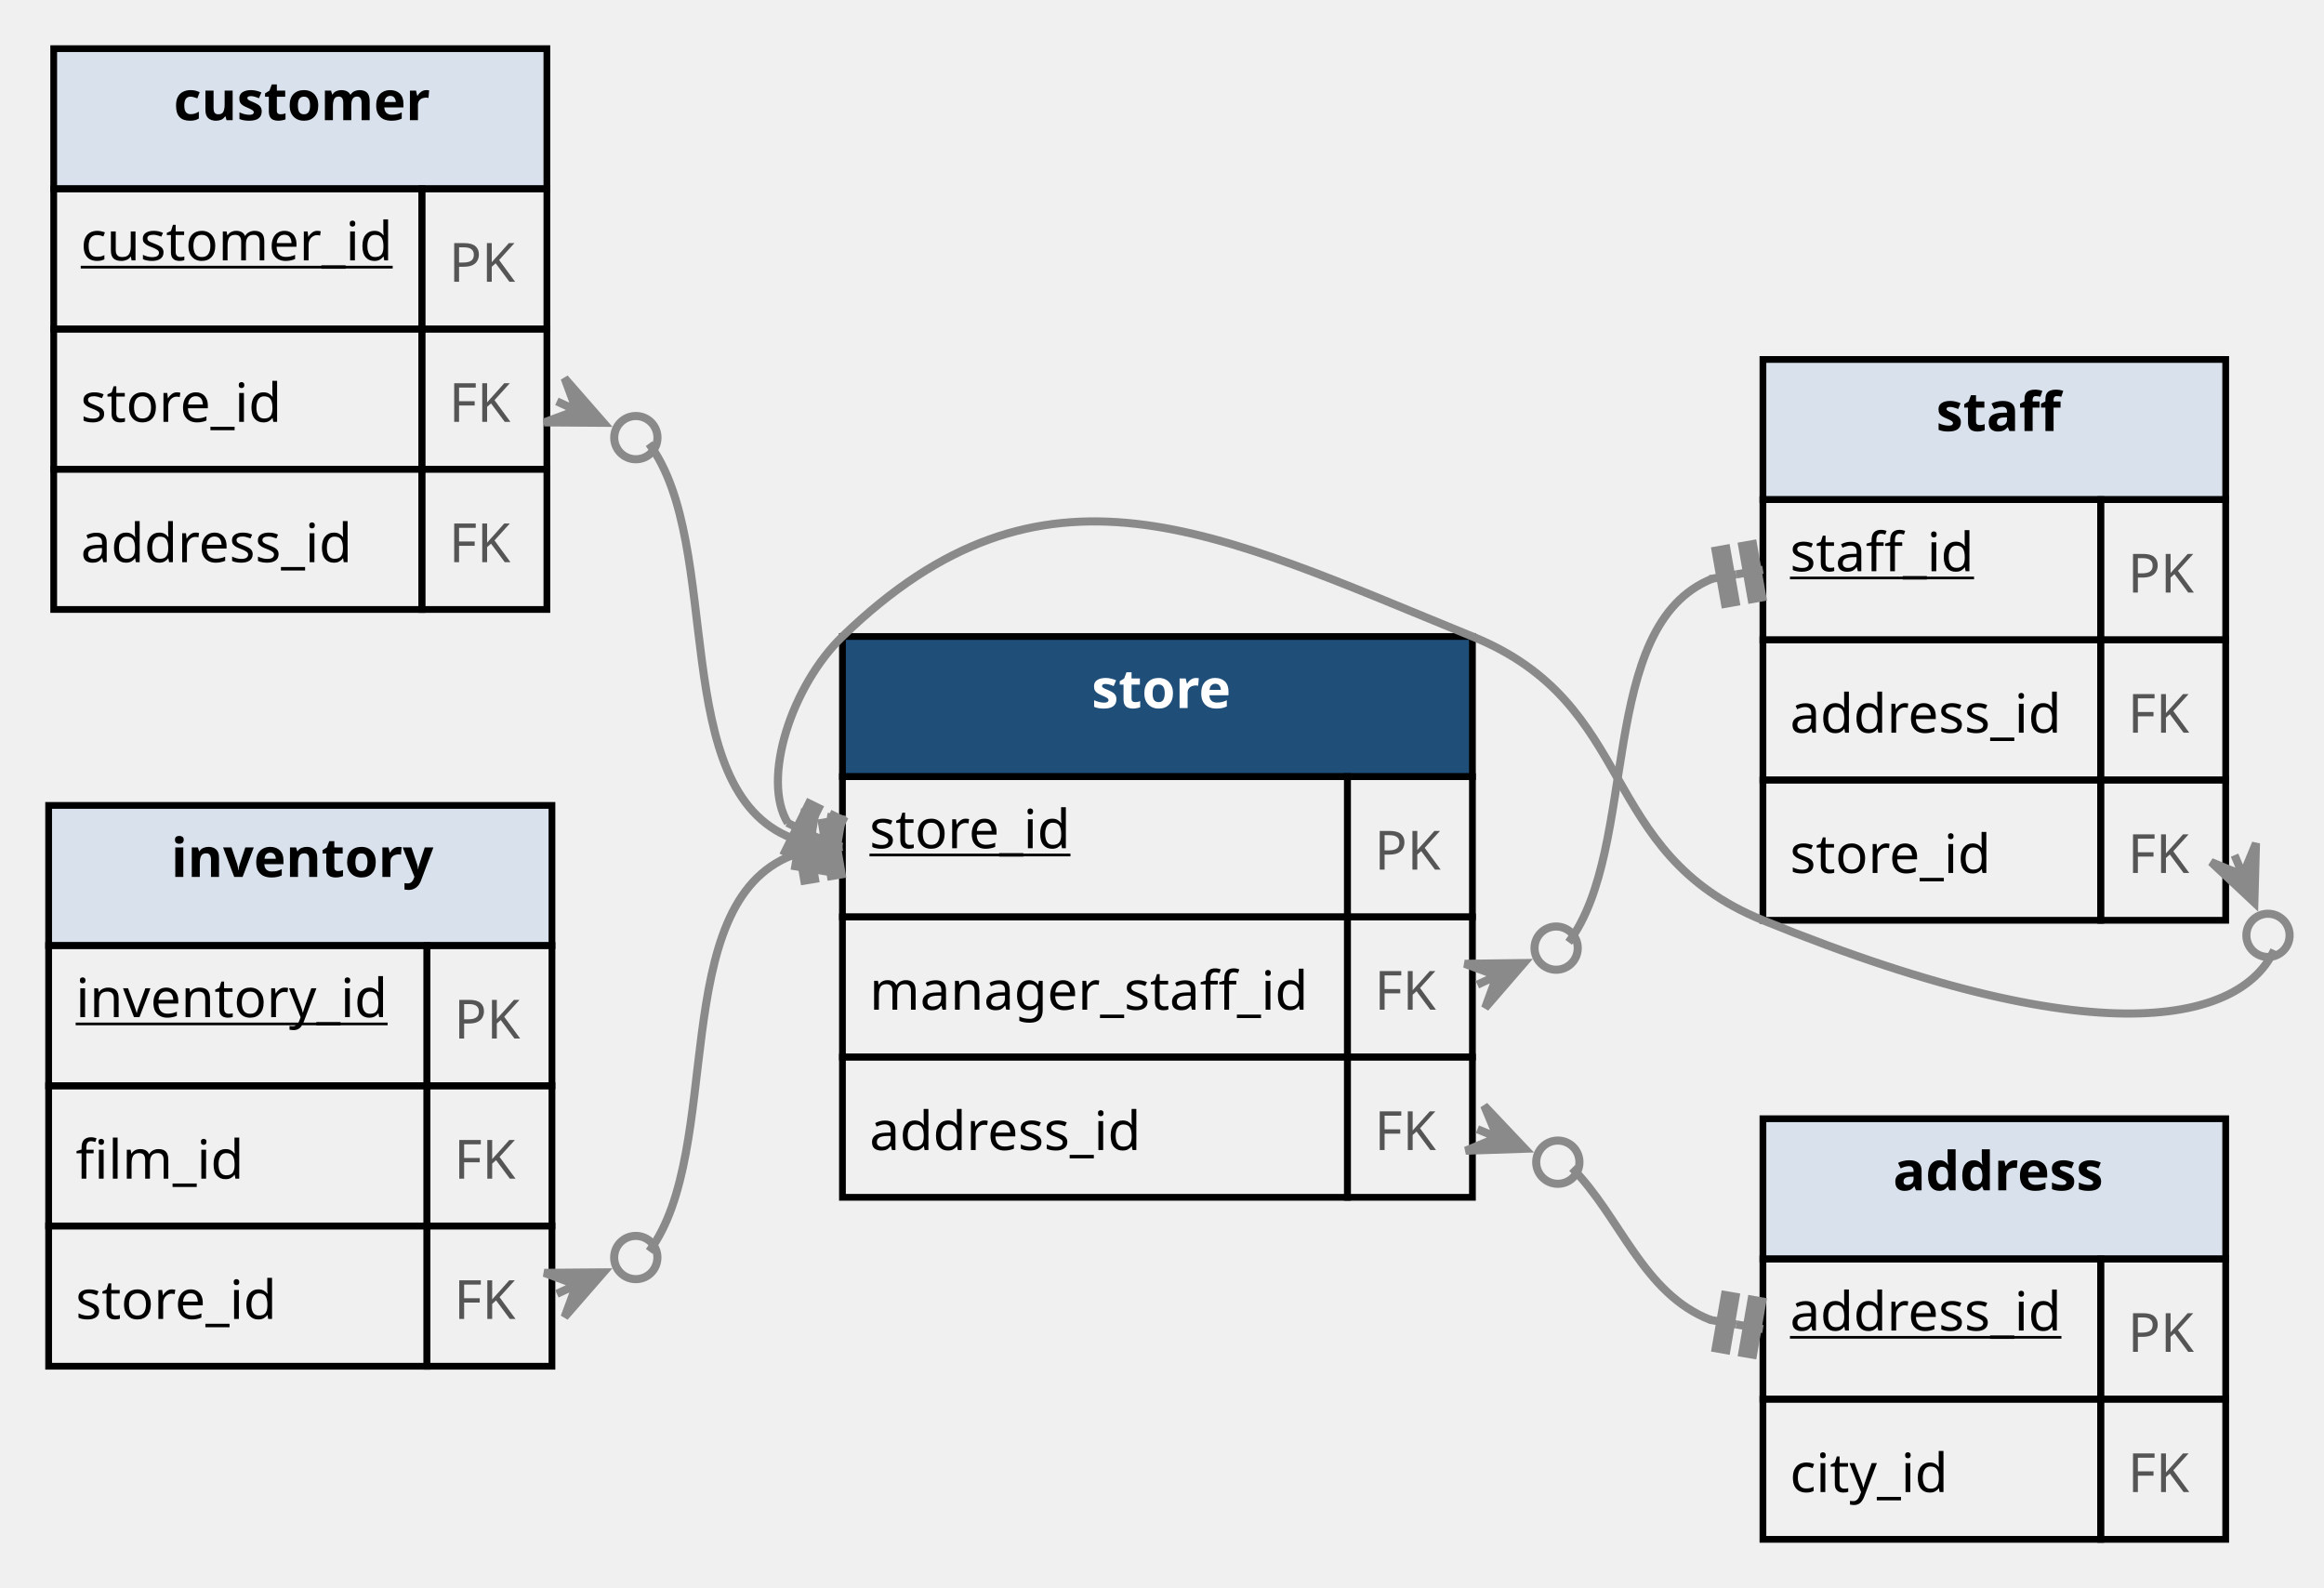
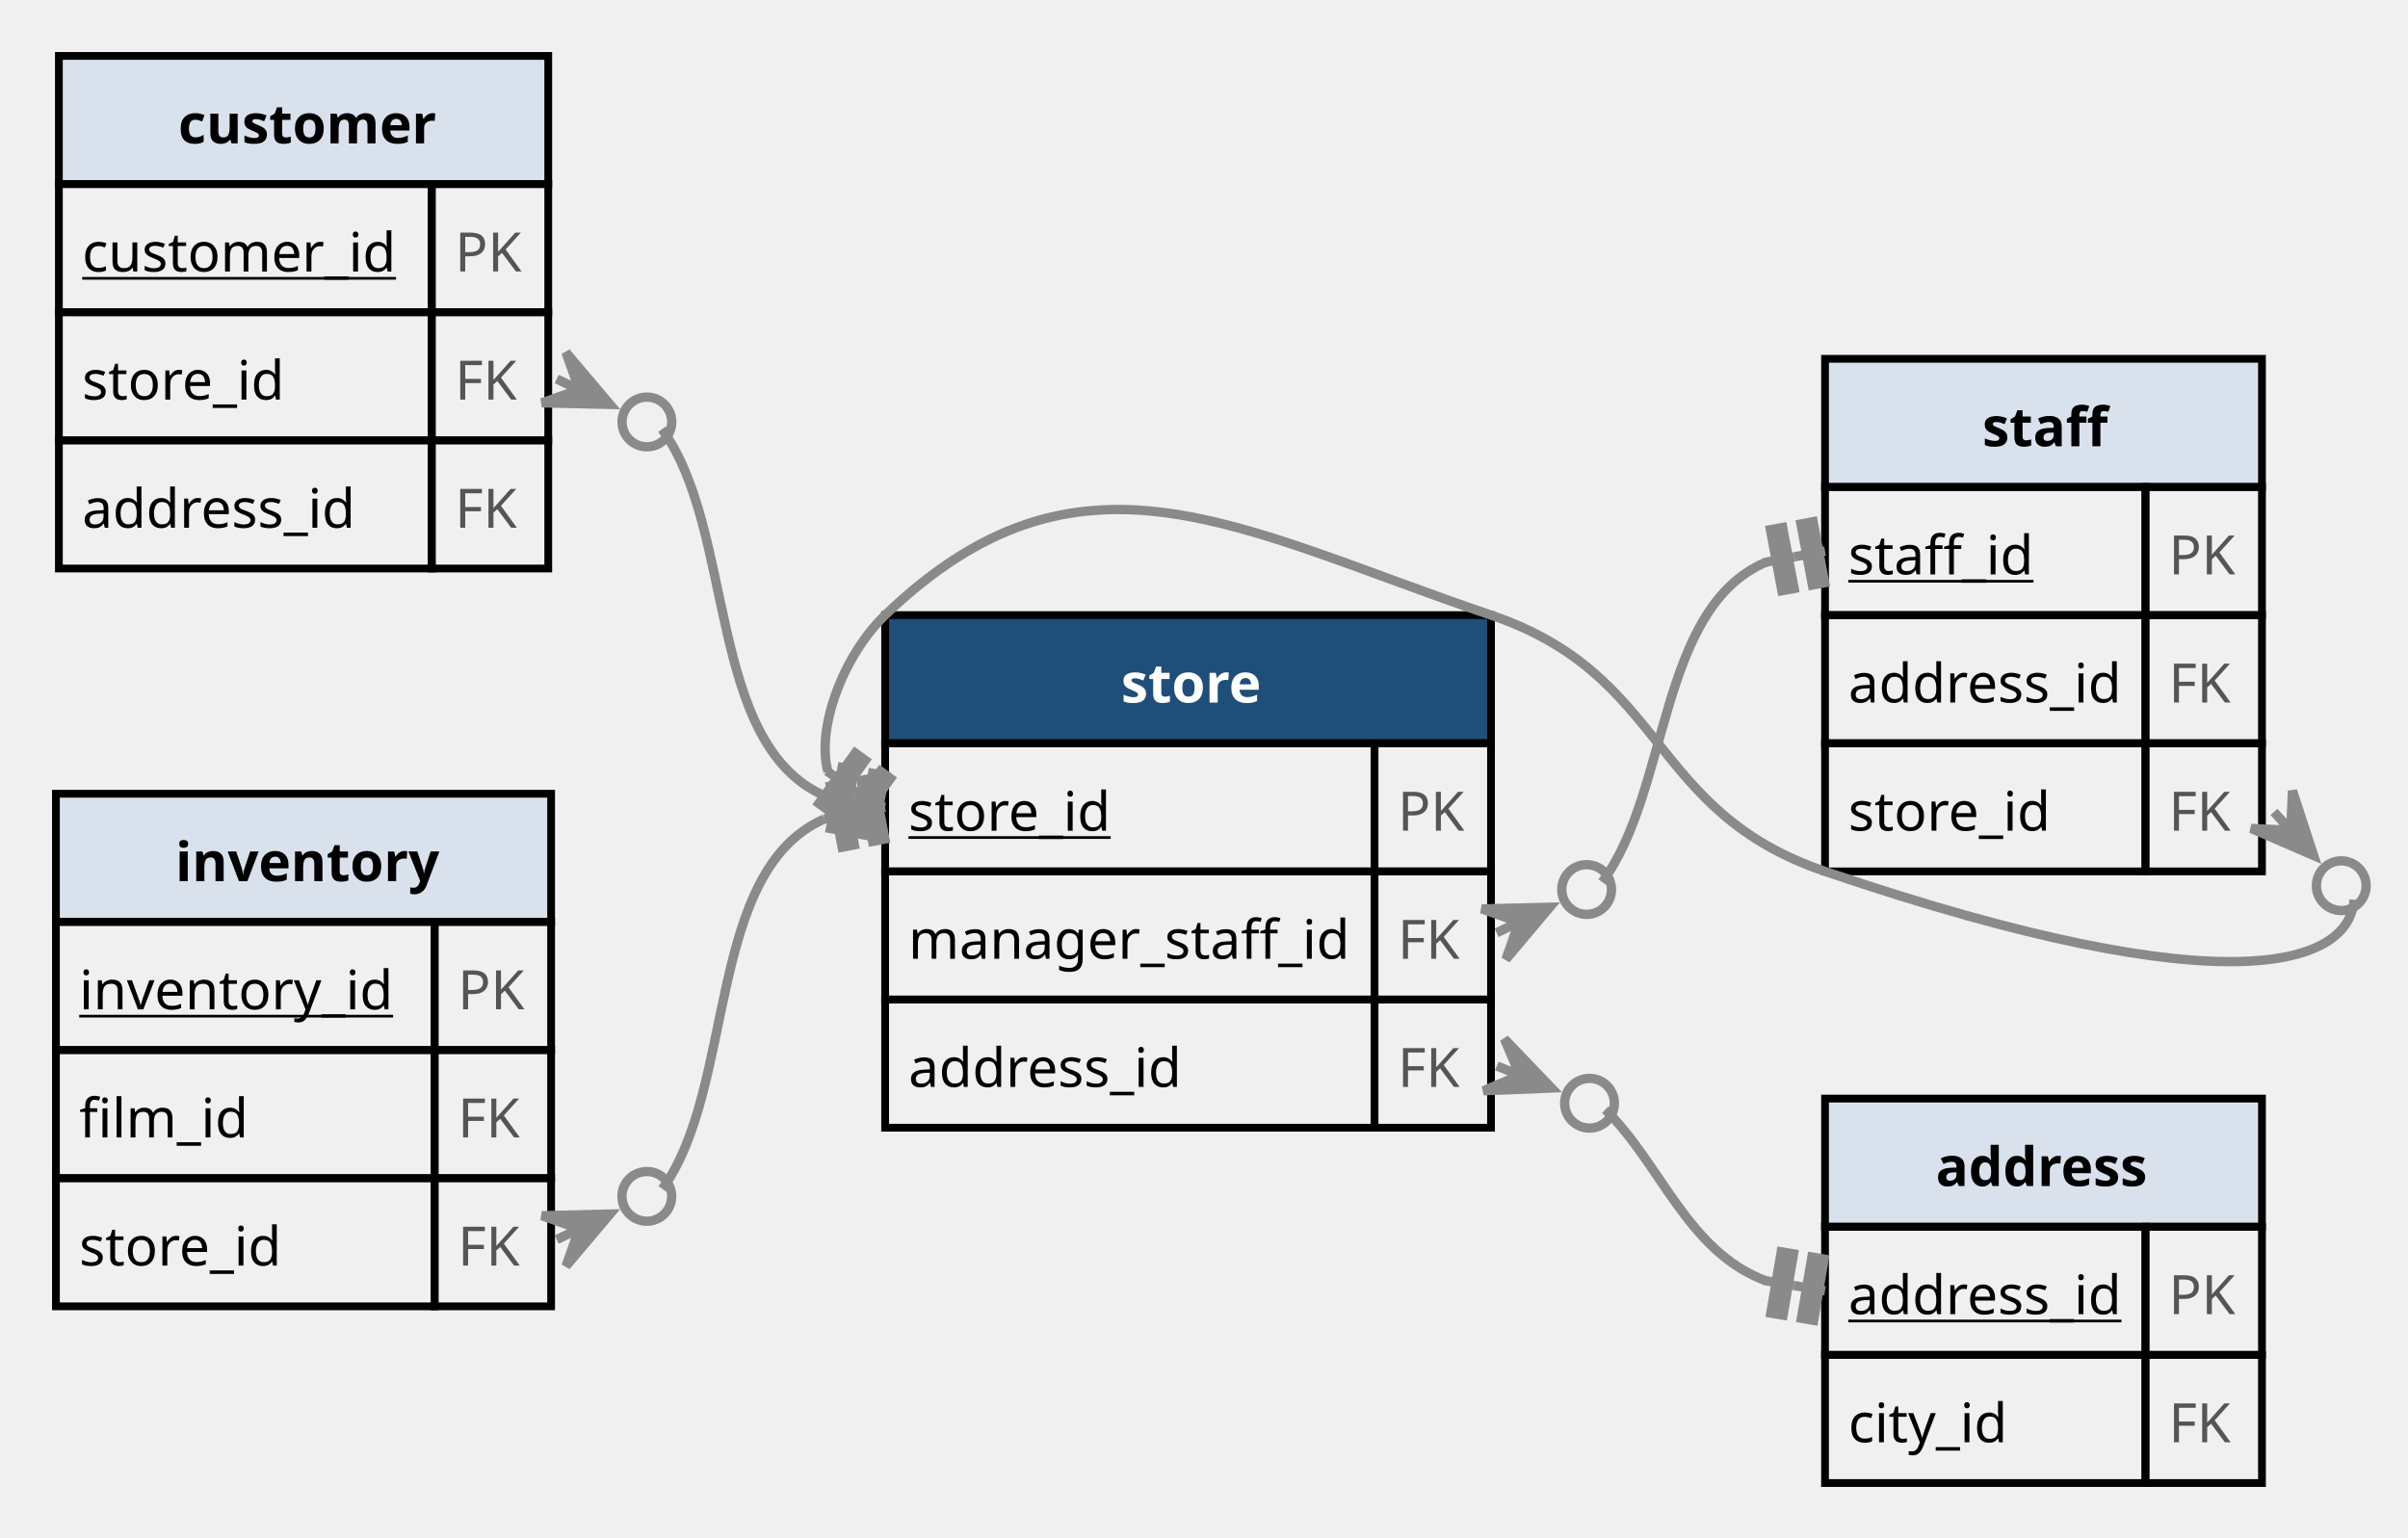
- <svg xmlns="http://www.w3.org/2000/svg" width="344pt" height="235pt" viewBox="0.00 0.00 344.00 235.00">
-   <g id="graph0" class="graph" transform="scale(1 1) rotate(0) translate(7.2 227.82)">
+ <svg xmlns="http://www.w3.org/2000/svg" width="310pt" height="198pt" viewBox="0.00 0.00 310.00 198.00">
+   <g id="graph0" class="graph" transform="scale(1 1) rotate(0) translate(7.2 190.95)">
    <g id="node1" class="node">
-       <polygon fill="#1f4e79" stroke="none" points="117.5,-112.88 117.5,-133.62 210.75,-133.62 210.75,-112.88 117.5,-112.88" />
-       <polygon fill="none" stroke="#000000" points="117.5,-112.88 117.5,-133.62 210.75,-133.62 210.75,-112.88 117.5,-112.88" />
-       <text xml:space="preserve" text-anchor="start" x="154.38" y="-123.03" font-family="Noto Sans KR" font-weight="bold" font-size="8.00" fill="#ffffff">store</text>
-       <polygon fill="none" stroke="#000000" points="117.5,-92.12 117.5,-112.88 192.25,-112.88 192.25,-92.12 117.5,-92.12" />
-       <text xml:space="preserve" text-anchor="start" x="121.5" y="-102.28" font-family="Noto Sans KR" text-decoration="underline" font-size="8.00">store_id</text>
-       <polygon fill="none" stroke="#000000" points="192.25,-92.12 192.25,-112.88 210.75,-112.88 210.75,-92.12 192.25,-92.12" />
-       <text xml:space="preserve" text-anchor="start" x="196.25" y="-99.12" font-family="Noto Sans KR" font-size="8.00" fill="#555555">PK</text>
-       <polygon fill="none" stroke="#000000" points="117.5,-71.38 117.5,-92.12 192.25,-92.12 192.25,-71.38 117.5,-71.38" />
-       <text xml:space="preserve" text-anchor="start" x="121.5" y="-78.38" font-family="Noto Sans KR" font-size="8.00">manager_staff_id</text>
-       <polygon fill="none" stroke="#000000" points="192.25,-71.38 192.25,-92.12 210.75,-92.12 210.75,-71.38 192.25,-71.38" />
-       <text xml:space="preserve" text-anchor="start" x="196.25" y="-78.38" font-family="Noto Sans KR" font-size="8.00" fill="#555555">FK</text>
-       <polygon fill="none" stroke="#000000" points="117.5,-50.62 117.5,-71.38 192.25,-71.38 192.25,-50.62 117.5,-50.62" />
-       <text xml:space="preserve" text-anchor="start" x="121.5" y="-57.62" font-family="Noto Sans KR" font-size="8.00">address_id</text>
-       <polygon fill="none" stroke="#000000" points="192.25,-50.62 192.25,-71.38 210.75,-71.38 210.75,-50.62 192.25,-50.62" />
-       <text xml:space="preserve" text-anchor="start" x="196.25" y="-57.62" font-family="Noto Sans KR" font-size="8.00" fill="#555555">FK</text>
+       <polygon fill="#1f4e79" stroke="none" points="106.75,-95.25 106.75,-111.75 184.75,-111.75 184.75,-95.25 106.75,-95.25" />
+       <polygon fill="none" stroke="#000000" points="106.75,-95.25 106.75,-111.75 184.75,-111.75 184.75,-95.25 106.75,-95.25" />
+       <text xml:space="preserve" text-anchor="start" x="137.12" y="-100.49" font-family="Noto Sans KR" font-weight="bold" font-size="7.00" fill="#ffffff">store</text>
+       <polygon fill="none" stroke="#000000" points="106.75,-78.75 106.75,-95.25 169.75,-95.25 169.75,-78.75 106.75,-78.75" />
+       <text xml:space="preserve" text-anchor="start" x="109.75" y="-83.99" font-family="Noto Sans KR" text-decoration="underline" font-size="7.00">store_id</text>
+       <polygon fill="none" stroke="#000000" points="169.75,-78.75 169.75,-95.25 184.75,-95.25 184.75,-78.75 169.75,-78.75" />
+       <text xml:space="preserve" text-anchor="start" x="172.75" y="-84" font-family="Noto Sans KR" font-size="7.00" fill="#555555">PK</text>
+       <polygon fill="none" stroke="#000000" points="106.75,-62.25 106.75,-78.75 169.75,-78.75 169.75,-62.25 106.75,-62.25" />
+       <text xml:space="preserve" text-anchor="start" x="109.75" y="-67.5" font-family="Noto Sans KR" font-size="7.00">manager_staff_id</text>
+       <polygon fill="none" stroke="#000000" points="169.75,-62.25 169.75,-78.75 184.75,-78.75 184.75,-62.25 169.75,-62.25" />
+       <text xml:space="preserve" text-anchor="start" x="172.75" y="-67.5" font-family="Noto Sans KR" font-size="7.00" fill="#555555">FK</text>
+       <polygon fill="none" stroke="#000000" points="106.75,-45.75 106.75,-62.25 169.75,-62.25 169.75,-45.75 106.75,-45.75" />
+       <text xml:space="preserve" text-anchor="start" x="109.75" y="-51" font-family="Noto Sans KR" font-size="7.00">address_id</text>
+       <polygon fill="none" stroke="#000000" points="169.75,-45.75 169.75,-62.25 184.75,-62.25 184.75,-45.75 169.75,-45.75" />
+       <text xml:space="preserve" text-anchor="start" x="172.75" y="-51" font-family="Noto Sans KR" font-size="7.00" fill="#555555">FK</text>
    </g>
    <g id="node2" class="node">
-       <polygon fill="#d9e2ec" stroke="none" points="253.75,-153.88 253.75,-174.62 322.25,-174.62 322.25,-153.88 253.75,-153.88" />
-       <polygon fill="none" stroke="#000000" points="253.75,-153.88 253.75,-174.62 322.25,-174.62 322.25,-153.88 253.75,-153.88" />
-       <text xml:space="preserve" text-anchor="start" x="279.38" y="-164.03" font-family="Noto Sans KR" font-weight="bold" font-size="8.00" fill="#000000">staff</text>
-       <polygon fill="none" stroke="#000000" points="253.75,-133.12 253.75,-153.88 303.75,-153.88 303.75,-133.12 253.75,-133.12" />
-       <text xml:space="preserve" text-anchor="start" x="257.75" y="-143.28" font-family="Noto Sans KR" text-decoration="underline" font-size="8.00">staff_id</text>
-       <polygon fill="none" stroke="#000000" points="303.75,-133.12 303.75,-153.88 322.25,-153.88 322.25,-133.12 303.75,-133.12" />
-       <text xml:space="preserve" text-anchor="start" x="307.75" y="-140.12" font-family="Noto Sans KR" font-size="8.00" fill="#555555">PK</text>
-       <polygon fill="none" stroke="#000000" points="253.75,-112.38 253.75,-133.12 303.75,-133.12 303.75,-112.38 253.75,-112.38" />
-       <text xml:space="preserve" text-anchor="start" x="257.75" y="-119.38" font-family="Noto Sans KR" font-size="8.00">address_id</text>
-       <polygon fill="none" stroke="#000000" points="303.75,-112.38 303.75,-133.12 322.25,-133.12 322.25,-112.38 303.75,-112.38" />
-       <text xml:space="preserve" text-anchor="start" x="307.75" y="-119.38" font-family="Noto Sans KR" font-size="8.00" fill="#555555">FK</text>
-       <polygon fill="none" stroke="#000000" points="253.75,-91.62 253.75,-112.38 303.75,-112.38 303.75,-91.62 253.75,-91.62" />
-       <text xml:space="preserve" text-anchor="start" x="257.75" y="-98.62" font-family="Noto Sans KR" font-size="8.00">store_id</text>
-       <polygon fill="none" stroke="#000000" points="303.75,-91.62 303.75,-112.38 322.25,-112.38 322.25,-91.62 303.75,-91.62" />
-       <text xml:space="preserve" text-anchor="start" x="307.75" y="-98.62" font-family="Noto Sans KR" font-size="8.00" fill="#555555">FK</text>
+       <polygon fill="#d9e2ec" stroke="none" points="227.75,-128.25 227.75,-144.75 284,-144.75 284,-128.25 227.75,-128.25" />
+       <polygon fill="none" stroke="#000000" points="227.75,-128.25 227.75,-144.75 284,-144.75 284,-128.25 227.75,-128.25" />
+       <text xml:space="preserve" text-anchor="start" x="248" y="-133.49" font-family="Noto Sans KR" font-weight="bold" font-size="7.00" fill="#000000">staff</text>
+       <polygon fill="none" stroke="#000000" points="227.75,-111.75 227.75,-128.25 269,-128.25 269,-111.75 227.75,-111.75" />
+       <text xml:space="preserve" text-anchor="start" x="230.75" y="-116.99" font-family="Noto Sans KR" text-decoration="underline" font-size="7.00">staff_id</text>
+       <polygon fill="none" stroke="#000000" points="269,-111.75 269,-128.25 284,-128.25 284,-111.75 269,-111.75" />
+       <text xml:space="preserve" text-anchor="start" x="272" y="-117" font-family="Noto Sans KR" font-size="7.00" fill="#555555">PK</text>
+       <polygon fill="none" stroke="#000000" points="227.75,-95.25 227.75,-111.75 269,-111.75 269,-95.25 227.75,-95.25" />
+       <text xml:space="preserve" text-anchor="start" x="230.75" y="-100.5" font-family="Noto Sans KR" font-size="7.00">address_id</text>
+       <polygon fill="none" stroke="#000000" points="269,-95.25 269,-111.75 284,-111.75 284,-95.25 269,-95.25" />
+       <text xml:space="preserve" text-anchor="start" x="272" y="-100.5" font-family="Noto Sans KR" font-size="7.00" fill="#555555">FK</text>
+       <polygon fill="none" stroke="#000000" points="227.75,-78.75 227.75,-95.25 269,-95.25 269,-78.75 227.75,-78.75" />
+       <text xml:space="preserve" text-anchor="start" x="230.75" y="-84" font-family="Noto Sans KR" font-size="7.00">store_id</text>
+       <polygon fill="none" stroke="#000000" points="269,-78.75 269,-95.25 284,-95.25 284,-78.75 269,-78.75" />
+       <text xml:space="preserve" text-anchor="start" x="272" y="-84" font-family="Noto Sans KR" font-size="7.00" fill="#555555">FK</text>
    </g>
    <g id="edge1" class="edge">
-       <path fill="none" stroke="#8a8a8a" stroke-width="1.2" d="M224.99,-88.36C235.56,-102.55 228.98,-135.2 246.24,-142.17" />
-       <polygon fill="#8a8a8a" stroke="#8a8a8a" stroke-width="1.2" points="218.37,-85.29 212.63,-78.65 214.38,-83.43 211.48,-82.09 211.48,-82.09 211.48,-82.09 214.38,-83.43 209.6,-85.18 218.37,-85.29" />
-       <ellipse fill="none" stroke="#8a8a8a" stroke-width="1.2" cx="223.14" cy="-87.5" rx="3.2" ry="3.2" />
-       <polygon fill="#8a8a8a" stroke="#8a8a8a" stroke-width="1.2" points="253.66,-139.42 252.27,-147.3 250.69,-147.02 252.08,-139.14 253.66,-139.42" />
-       <polyline fill="none" stroke="#8a8a8a" stroke-width="1.2" points="253.75,-143.5 249.81,-142.81" />
-       <polygon fill="#8a8a8a" stroke="#8a8a8a" stroke-width="1.2" points="249.72,-138.73 248.33,-146.61 246.75,-146.33 248.14,-138.45 249.72,-138.73" />
-       <polyline fill="none" stroke="#8a8a8a" stroke-width="1.2" points="249.81,-142.81 245.87,-142.11" />
+       <path fill="none" stroke="#8a8a8a" stroke-width="1.2" d="M199.06,-77.38C207.83,-89.18 206.19,-112.56 220.14,-118.57" />
+       <polygon fill="#8a8a8a" stroke="#8a8a8a" stroke-width="1.2" points="192.32,-74.14 186.67,-67.43 188.35,-72.23 185.47,-70.85 185.47,-70.85 185.47,-70.85 188.35,-72.23 183.55,-73.92 192.32,-74.14" />
+       <ellipse fill="none" stroke="#8a8a8a" stroke-width="1.2" cx="197.06" cy="-76.42" rx="3.2" ry="3.2" />
+       <polygon fill="#8a8a8a" stroke="#8a8a8a" stroke-width="1.2" points="227.7,-115.92 226.22,-123.78 224.65,-123.49 226.13,-115.63 227.7,-115.92" />
+       <polyline fill="none" stroke="#8a8a8a" stroke-width="1.2" points="227.75,-120 223.82,-119.26" />
+       <polygon fill="#8a8a8a" stroke="#8a8a8a" stroke-width="1.2" points="223.77,-115.18 222.29,-123.04 220.72,-122.75 222.2,-114.89 223.77,-115.18" />
+       <polyline fill="none" stroke="#8a8a8a" stroke-width="1.2" points="223.82,-119.26 219.89,-118.52" />
    </g>
    <g id="node3" class="node">
-       <polygon fill="#d9e2ec" stroke="none" points="253.75,-41.5 253.75,-62.25 322.25,-62.25 322.25,-41.5 253.75,-41.5" />
-       <polygon fill="none" stroke="#000000" points="253.75,-41.5 253.75,-62.25 322.25,-62.25 322.25,-41.5 253.75,-41.5" />
-       <text xml:space="preserve" text-anchor="start" x="273" y="-51.65" font-family="Noto Sans KR" font-weight="bold" font-size="8.00" fill="#000000">address</text>
-       <polygon fill="none" stroke="#000000" points="253.75,-20.75 253.75,-41.5 303.75,-41.5 303.75,-20.75 253.75,-20.75" />
-       <text xml:space="preserve" text-anchor="start" x="257.75" y="-30.9" font-family="Noto Sans KR" text-decoration="underline" font-size="8.00">address_id</text>
-       <polygon fill="none" stroke="#000000" points="303.75,-20.75 303.75,-41.5 322.25,-41.5 322.25,-20.75 303.75,-20.75" />
-       <text xml:space="preserve" text-anchor="start" x="307.75" y="-27.75" font-family="Noto Sans KR" font-size="8.00" fill="#555555">PK</text>
-       <polygon fill="none" stroke="#000000" points="253.75,0 253.75,-20.75 303.75,-20.75 303.75,0 253.75,0" />
-       <text xml:space="preserve" text-anchor="start" x="257.75" y="-7" font-family="Noto Sans KR" font-size="8.00">city_id</text>
-       <polygon fill="none" stroke="#000000" points="303.75,0 303.75,-20.75 322.25,-20.75 322.25,0 303.75,0" />
-       <text xml:space="preserve" text-anchor="start" x="307.75" y="-7" font-family="Noto Sans KR" font-size="8.00" fill="#555555">FK</text>
+       <polygon fill="#d9e2ec" stroke="none" points="227.75,-33 227.75,-49.5 284,-49.5 284,-33 227.75,-33" />
+       <polygon fill="none" stroke="#000000" points="227.75,-33 227.75,-49.5 284,-49.5 284,-33 227.75,-33" />
+       <text xml:space="preserve" text-anchor="start" x="242" y="-38.24" font-family="Noto Sans KR" font-weight="bold" font-size="7.00" fill="#000000">address</text>
+       <polygon fill="none" stroke="#000000" points="227.75,-16.5 227.75,-33 269,-33 269,-16.5 227.75,-16.5" />
+       <text xml:space="preserve" text-anchor="start" x="230.75" y="-21.74" font-family="Noto Sans KR" text-decoration="underline" font-size="7.00">address_id</text>
+       <polygon fill="none" stroke="#000000" points="269,-16.5 269,-33 284,-33 284,-16.5 269,-16.5" />
+       <text xml:space="preserve" text-anchor="start" x="272" y="-21.75" font-family="Noto Sans KR" font-size="7.00" fill="#555555">PK</text>
+       <polygon fill="none" stroke="#000000" points="227.75,0 227.75,-16.5 269,-16.5 269,0 227.75,0" />
+       <text xml:space="preserve" text-anchor="start" x="230.75" y="-5.25" font-family="Noto Sans KR" font-size="7.00">city_id</text>
+       <polygon fill="none" stroke="#000000" points="269,0 269,-16.5 284,-16.5 284,0 269,0" />
+       <text xml:space="preserve" text-anchor="start" x="272" y="-5.25" font-family="Noto Sans KR" font-size="7.00" fill="#555555">FK</text>
    </g>
    <g id="edge2" class="edge">
-       <path fill="none" stroke="#8a8a8a" stroke-width="1.2" d="M225.5,-54.95C232.65,-47.79 235.95,-36.35 246.03,-32.46" />
-       <polygon fill="#8a8a8a" stroke="#8a8a8a" stroke-width="1.2" points="218.52,-57.81 209.76,-57.52 214.45,-59.48 211.49,-60.7 211.49,-60.7 211.49,-60.7 214.45,-59.48 212.49,-64.18 218.52,-57.81" />
-       <ellipse fill="none" stroke="#8a8a8a" stroke-width="1.2" cx="223.39" cy="-55.82" rx="3.2" ry="3.2" />
-       <polygon fill="#8a8a8a" stroke="#8a8a8a" stroke-width="1.2" points="252.28,-27.32 253.65,-35.2 252.07,-35.48 250.7,-27.59 252.28,-27.32" />
-       <polyline fill="none" stroke="#8a8a8a" stroke-width="1.2" points="253.75,-31.12 249.81,-31.81" />
-       <polygon fill="#8a8a8a" stroke="#8a8a8a" stroke-width="1.2" points="248.34,-28 249.7,-35.89 248.13,-36.16 246.76,-28.28 248.34,-28" />
-       <polyline fill="none" stroke="#8a8a8a" stroke-width="1.2" points="249.81,-31.81 245.87,-32.49" />
+       <path fill="none" stroke="#8a8a8a" stroke-width="1.2" d="M199.46,-48.08C206.63,-41.07 210.02,-29.86 220.07,-26.06" />
+       <polygon fill="#8a8a8a" stroke="#8a8a8a" stroke-width="1.2" points="192.54,-50.86 183.78,-50.51 188.46,-52.51 185.49,-53.7 185.49,-53.7 185.49,-53.7 188.46,-52.51 186.47,-57.19 192.54,-50.86" />
+       <ellipse fill="none" stroke="#8a8a8a" stroke-width="1.2" cx="197.43" cy="-48.9" rx="3.2" ry="3.2" />
+       <polygon fill="#8a8a8a" stroke="#8a8a8a" stroke-width="1.2" points="226.29,-20.94 227.63,-28.83 226.06,-29.1 224.71,-21.21 226.29,-20.94" />
+       <polyline fill="none" stroke="#8a8a8a" stroke-width="1.2" points="227.75,-24.75 223.81,-25.42" />
+       <polygon fill="#8a8a8a" stroke="#8a8a8a" stroke-width="1.2" points="222.35,-21.61 223.69,-29.5 222.11,-29.77 220.77,-21.88 222.35,-21.61" />
+       <polyline fill="none" stroke="#8a8a8a" stroke-width="1.2" points="223.81,-25.42 219.86,-26.1" />
    </g>
    <g id="edge3" class="edge">
-       <path fill="none" stroke="#8a8a8a" stroke-width="1.2" d="M329.42,-87.21C325.01,-77.59 305.91,-70.38 253.75,-91.62 229.01,-101.7 235.49,-123.55 210.75,-133.62 172.37,-149.26 147.27,-162.46 117.5,-133.62 110.04,-126.4 105.42,-112.51 109.42,-106.01" />
-       <polygon fill="#8a8a8a" stroke="#8a8a8a" stroke-width="1.2" points="326.49,-94.25 320.08,-100.24 324.79,-98.31 323.56,-101.26 323.56,-101.26 323.56,-101.26 324.79,-98.31 326.73,-103.02 326.49,-94.25" />
-       <ellipse fill="none" stroke="#8a8a8a" stroke-width="1.2" cx="328.51" cy="-89.39" rx="3.2" ry="3.2" />
-       <polygon fill="#8a8a8a" stroke="#8a8a8a" stroke-width="1.2" points="114.01,-99.27 117.56,-106.44 116.13,-107.15 112.57,-99.98 114.01,-99.27" />
-       <polyline fill="none" stroke="#8a8a8a" stroke-width="1.2" points="116.5,-102.5 112.92,-104.28" />
-       <polygon fill="#8a8a8a" stroke="#8a8a8a" stroke-width="1.2" points="110.42,-101.05 113.98,-108.22 112.54,-108.93 108.99,-101.76 110.42,-101.05" />
-       <polyline fill="none" stroke="#8a8a8a" stroke-width="1.2" points="112.92,-104.28 109.33,-106.05" />
+       <path fill="none" stroke="#8a8a8a" stroke-width="1.2" d="M295.85,-75.11C295.32,-67.04 280.75,-60.76 227.75,-78.75 204.94,-86.49 207.56,-104.01 184.75,-111.75 151.92,-122.89 131.75,-135.76 106.75,-111.75 101.42,-106.63 97.83,-97.22 99.39,-91.59" />
+       <polygon fill="#8a8a8a" stroke="#8a8a8a" stroke-width="1.2" points="290.66,-80.79 282.61,-84.28 287.7,-84.05 285.54,-86.41 285.54,-86.41 285.54,-86.41 287.7,-84.05 287.93,-89.13 290.66,-80.79" />
+       <ellipse fill="none" stroke="#8a8a8a" stroke-width="1.2" cx="294.21" cy="-76.91" rx="3.2" ry="3.2" />
+       <polygon fill="#8a8a8a" stroke="#8a8a8a" stroke-width="1.2" points="102.76,-84.22 107.44,-90.71 106.14,-91.65 101.46,-85.16 102.76,-84.22" />
+       <polyline fill="none" stroke="#8a8a8a" stroke-width="1.2" points="105.75,-87 102.51,-89.34" />
+       <polygon fill="#8a8a8a" stroke="#8a8a8a" stroke-width="1.2" points="99.52,-86.56 104.2,-93.05 102.9,-93.99 98.22,-87.5 99.52,-86.56" />
+       <polyline fill="none" stroke="#8a8a8a" stroke-width="1.2" points="102.51,-89.34 99.26,-91.68" />
    </g>
    <g id="node4" class="node">
-       <polygon fill="#d9e2ec" stroke="none" points="0.75,-199.88 0.75,-220.62 73.75,-220.62 73.75,-199.88 0.75,-199.88" />
-       <polygon fill="none" stroke="#000000" points="0.75,-199.88 0.75,-220.62 73.75,-220.62 73.75,-199.88 0.75,-199.88" />
-       <text xml:space="preserve" text-anchor="start" x="18.5" y="-210.03" font-family="Noto Sans KR" font-weight="bold" font-size="8.00" fill="#000000">customer</text>
-       <polygon fill="none" stroke="#000000" points="0.75,-179.12 0.75,-199.88 55.25,-199.88 55.25,-179.12 0.75,-179.12" />
-       <text xml:space="preserve" text-anchor="start" x="4.75" y="-189.28" font-family="Noto Sans KR" text-decoration="underline" font-size="8.00">customer_id</text>
-       <polygon fill="none" stroke="#000000" points="55.25,-179.12 55.25,-199.88 73.75,-199.88 73.75,-179.12 55.25,-179.12" />
-       <text xml:space="preserve" text-anchor="start" x="59.25" y="-186.12" font-family="Noto Sans KR" font-size="8.00" fill="#555555">PK</text>
-       <polygon fill="none" stroke="#000000" points="0.75,-158.38 0.75,-179.12 55.25,-179.12 55.25,-158.38 0.75,-158.38" />
-       <text xml:space="preserve" text-anchor="start" x="4.75" y="-165.38" font-family="Noto Sans KR" font-size="8.00">store_id</text>
-       <polygon fill="none" stroke="#000000" points="55.25,-158.38 55.25,-179.12 73.75,-179.12 73.75,-158.38 55.25,-158.38" />
-       <text xml:space="preserve" text-anchor="start" x="59.25" y="-165.38" font-family="Noto Sans KR" font-size="8.00" fill="#555555">FK</text>
-       <polygon fill="none" stroke="#000000" points="0.75,-137.62 0.75,-158.38 55.25,-158.38 55.25,-137.62 0.75,-137.62" />
-       <text xml:space="preserve" text-anchor="start" x="4.75" y="-144.62" font-family="Noto Sans KR" font-size="8.00">address_id</text>
-       <polygon fill="none" stroke="#000000" points="55.25,-137.62 55.25,-158.38 73.75,-158.38 73.75,-137.62 55.25,-137.62" />
-       <text xml:space="preserve" text-anchor="start" x="59.25" y="-144.62" font-family="Noto Sans KR" font-size="8.00" fill="#555555">FK</text>
+       <polygon fill="#d9e2ec" stroke="none" points="0.38,-167.25 0.38,-183.75 63.38,-183.75 63.38,-167.25 0.38,-167.25" />
+       <polygon fill="none" stroke="#000000" points="0.38,-167.25 0.38,-183.75 63.38,-183.75 63.38,-167.25 0.38,-167.25" />
+       <text xml:space="preserve" text-anchor="start" x="15.75" y="-172.49" font-family="Noto Sans KR" font-weight="bold" font-size="7.00" fill="#000000">customer</text>
+       <polygon fill="none" stroke="#000000" points="0.38,-150.75 0.38,-167.25 48.38,-167.25 48.38,-150.75 0.38,-150.75" />
+       <text xml:space="preserve" text-anchor="start" x="3.38" y="-155.99" font-family="Noto Sans KR" text-decoration="underline" font-size="7.00">customer_id</text>
+       <polygon fill="none" stroke="#000000" points="48.38,-150.75 48.38,-167.25 63.38,-167.25 63.38,-150.75 48.38,-150.75" />
+       <text xml:space="preserve" text-anchor="start" x="51.38" y="-156" font-family="Noto Sans KR" font-size="7.00" fill="#555555">PK</text>
+       <polygon fill="none" stroke="#000000" points="0.38,-134.25 0.38,-150.75 48.38,-150.75 48.38,-134.25 0.38,-134.25" />
+       <text xml:space="preserve" text-anchor="start" x="3.38" y="-139.5" font-family="Noto Sans KR" font-size="7.00">store_id</text>
+       <polygon fill="none" stroke="#000000" points="48.38,-134.25 48.38,-150.75 63.38,-150.75 63.38,-134.25 48.38,-134.25" />
+       <text xml:space="preserve" text-anchor="start" x="51.38" y="-139.5" font-family="Noto Sans KR" font-size="7.00" fill="#555555">FK</text>
+       <polygon fill="none" stroke="#000000" points="0.38,-117.75 0.38,-134.25 48.38,-134.25 48.38,-117.75 0.38,-117.75" />
+       <text xml:space="preserve" text-anchor="start" x="3.38" y="-123" font-family="Noto Sans KR" font-size="7.00">address_id</text>
+       <polygon fill="none" stroke="#000000" points="48.38,-117.75 48.38,-134.25 63.38,-134.25 63.38,-117.75 48.38,-117.75" />
+       <text xml:space="preserve" text-anchor="start" x="51.38" y="-123" font-family="Noto Sans KR" font-size="7.00" fill="#555555">FK</text>
    </g>
    <g id="edge4" class="edge">
-       <path fill="none" stroke="#8a8a8a" stroke-width="1.2" d="M88.87,-162.16C100.08,-147.1 91.46,-110.94 110.07,-103.76" />
-       <polygon fill="#8a8a8a" stroke="#8a8a8a" stroke-width="1.2" points="82.14,-165.25 73.36,-165.31 78.14,-167.08 75.23,-168.42 75.23,-168.42 75.23,-168.42 78.14,-167.08 76.37,-171.85 82.14,-165.25" />
-       <ellipse fill="none" stroke="#8a8a8a" stroke-width="1.2" cx="86.92" cy="-163.05" rx="3.2" ry="3.2" />
-       <polygon fill="#8a8a8a" stroke="#8a8a8a" stroke-width="1.2" points="116.04,-98.69 117.38,-106.58 115.8,-106.84 114.47,-98.96 116.04,-98.69" />
-       <polyline fill="none" stroke="#8a8a8a" stroke-width="1.2" points="117.5,-102.5 113.56,-103.17" />
-       <polygon fill="#8a8a8a" stroke="#8a8a8a" stroke-width="1.2" points="112.1,-99.36 113.43,-107.24 111.86,-107.51 110.52,-99.62 112.1,-99.36" />
-       <polyline fill="none" stroke="#8a8a8a" stroke-width="1.2" points="113.56,-103.17 109.61,-103.83" />
+       <path fill="none" stroke="#8a8a8a" stroke-width="1.2" d="M78.02,-135.69C87.53,-122.73 83.73,-95.17 98.96,-88.48" />
+       <polygon fill="#8a8a8a" stroke="#8a8a8a" stroke-width="1.2" points="71.33,-138.88 62.56,-139.08 67.36,-140.78 64.47,-142.15 64.47,-142.15 64.47,-142.15 67.36,-140.78 65.66,-145.58 71.33,-138.88" />
+       <ellipse fill="none" stroke="#8a8a8a" stroke-width="1.2" cx="76.08" cy="-136.62" rx="3.2" ry="3.2" />
+       <polygon fill="#8a8a8a" stroke="#8a8a8a" stroke-width="1.2" points="105.22,-83.22 106.71,-91.08 105.14,-91.38 103.64,-83.52 105.22,-83.22" />
+       <polyline fill="none" stroke="#8a8a8a" stroke-width="1.2" points="106.75,-87 102.82,-87.75" />
+       <polygon fill="#8a8a8a" stroke="#8a8a8a" stroke-width="1.2" points="101.29,-83.97 102.78,-91.83 101.21,-92.13 99.71,-84.27 101.29,-83.97" />
+       <polyline fill="none" stroke="#8a8a8a" stroke-width="1.2" points="102.82,-87.75 98.89,-88.5" />
    </g>
    <g id="node5" class="node">
-       <polygon fill="#d9e2ec" stroke="none" points="0,-87.88 0,-108.62 74.5,-108.62 74.5,-87.88 0,-87.88" />
-       <polygon fill="none" stroke="#000000" points="0,-87.88 0,-108.62 74.5,-108.62 74.5,-87.88 0,-87.88" />
-       <text xml:space="preserve" text-anchor="start" x="18.12" y="-98.03" font-family="Noto Sans KR" font-weight="bold" font-size="8.00" fill="#000000">inventory</text>
-       <polygon fill="none" stroke="#000000" points="0,-67.12 0,-87.88 56,-87.88 56,-67.12 0,-67.12" />
-       <text xml:space="preserve" text-anchor="start" x="4" y="-77.28" font-family="Noto Sans KR" text-decoration="underline" font-size="8.00">inventory_id</text>
-       <polygon fill="none" stroke="#000000" points="56,-67.12 56,-87.88 74.5,-87.88 74.5,-67.12 56,-67.12" />
-       <text xml:space="preserve" text-anchor="start" x="60" y="-74.12" font-family="Noto Sans KR" font-size="8.00" fill="#555555">PK</text>
-       <polygon fill="none" stroke="#000000" points="0,-46.38 0,-67.12 56,-67.12 56,-46.38 0,-46.38" />
-       <text xml:space="preserve" text-anchor="start" x="4" y="-53.38" font-family="Noto Sans KR" font-size="8.00">film_id</text>
-       <polygon fill="none" stroke="#000000" points="56,-46.38 56,-67.12 74.5,-67.12 74.5,-46.38 56,-46.38" />
-       <text xml:space="preserve" text-anchor="start" x="60" y="-53.38" font-family="Noto Sans KR" font-size="8.00" fill="#555555">FK</text>
-       <polygon fill="none" stroke="#000000" points="0,-25.62 0,-46.38 56,-46.38 56,-25.62 0,-25.62" />
-       <text xml:space="preserve" text-anchor="start" x="4" y="-32.62" font-family="Noto Sans KR" font-size="8.00">store_id</text>
-       <polygon fill="none" stroke="#000000" points="56,-25.62 56,-46.38 74.5,-46.38 74.5,-25.62 56,-25.62" />
-       <text xml:space="preserve" text-anchor="start" x="60" y="-32.62" font-family="Noto Sans KR" font-size="8.00" fill="#555555">FK</text>
+       <polygon fill="#d9e2ec" stroke="none" points="0,-72.25 0,-88.75 63.75,-88.75 63.75,-72.25 0,-72.25" />
+       <polygon fill="none" stroke="#000000" points="0,-72.25 0,-88.75 63.75,-88.75 63.75,-72.25 0,-72.25" />
+       <text xml:space="preserve" text-anchor="start" x="15.38" y="-77.49" font-family="Noto Sans KR" font-weight="bold" font-size="7.00" fill="#000000">inventory</text>
+       <polygon fill="none" stroke="#000000" points="0,-55.75 0,-72.25 48.75,-72.25 48.75,-55.75 0,-55.75" />
+       <text xml:space="preserve" text-anchor="start" x="3" y="-60.99" font-family="Noto Sans KR" text-decoration="underline" font-size="7.00">inventory_id</text>
+       <polygon fill="none" stroke="#000000" points="48.75,-55.75 48.75,-72.25 63.75,-72.25 63.75,-55.75 48.75,-55.75" />
+       <text xml:space="preserve" text-anchor="start" x="51.75" y="-61" font-family="Noto Sans KR" font-size="7.00" fill="#555555">PK</text>
+       <polygon fill="none" stroke="#000000" points="0,-39.25 0,-55.75 48.75,-55.75 48.75,-39.25 0,-39.25" />
+       <text xml:space="preserve" text-anchor="start" x="3" y="-44.5" font-family="Noto Sans KR" font-size="7.00">film_id</text>
+       <polygon fill="none" stroke="#000000" points="48.75,-39.25 48.75,-55.75 63.75,-55.75 63.75,-39.25 48.75,-39.25" />
+       <text xml:space="preserve" text-anchor="start" x="51.75" y="-44.5" font-family="Noto Sans KR" font-size="7.00" fill="#555555">FK</text>
+       <polygon fill="none" stroke="#000000" points="0,-22.75 0,-39.25 48.75,-39.25 48.75,-22.75 0,-22.75" />
+       <text xml:space="preserve" text-anchor="start" x="3" y="-28" font-family="Noto Sans KR" font-size="7.00">store_id</text>
+       <polygon fill="none" stroke="#000000" points="48.75,-22.75 48.75,-39.25 63.75,-39.25 63.75,-22.75 48.75,-22.75" />
+       <text xml:space="preserve" text-anchor="start" x="51.75" y="-28" font-family="Noto Sans KR" font-size="7.00" fill="#555555">FK</text>
    </g>
    <g id="edge5" class="edge">
-       <path fill="none" stroke="#8a8a8a" stroke-width="1.2" d="M88.89,-42.62C100.11,-57.73 91.4,-94.02 110.06,-101.24" />
-       <polygon fill="#8a8a8a" stroke="#8a8a8a" stroke-width="1.2" points="82.13,-39.51 76.37,-32.9 78.13,-37.67 75.23,-36.34 75.23,-36.34 75.23,-36.34 78.13,-37.67 73.36,-39.44 82.13,-39.51" />
-       <ellipse fill="none" stroke="#8a8a8a" stroke-width="1.2" cx="86.91" cy="-41.71" rx="3.2" ry="3.2" />
-       <polygon fill="#8a8a8a" stroke="#8a8a8a" stroke-width="1.2" points="117.38,-98.42 116.04,-106.31 114.47,-106.04 115.8,-98.16 117.38,-98.42" />
-       <polyline fill="none" stroke="#8a8a8a" stroke-width="1.2" points="117.5,-102.5 113.56,-101.83" />
-       <polygon fill="#8a8a8a" stroke="#8a8a8a" stroke-width="1.2" points="113.43,-97.75 112.1,-105.64 110.52,-105.38 111.86,-97.49 113.43,-97.75" />
-       <polyline fill="none" stroke="#8a8a8a" stroke-width="1.2" points="113.56,-101.83 109.61,-101.16" />
+       <path fill="none" stroke="#8a8a8a" stroke-width="1.2" d="M78.07,-37.87C87.57,-50.95 83.63,-78.76 98.92,-85.5" />
+       <polygon fill="#8a8a8a" stroke="#8a8a8a" stroke-width="1.2" points="71.33,-34.63 65.67,-27.93 67.36,-32.73 64.47,-31.35 64.47,-31.35 64.47,-31.35 67.36,-32.73 62.56,-34.42 71.33,-34.63" />
+       <ellipse fill="none" stroke="#8a8a8a" stroke-width="1.2" cx="76.07" cy="-36.91" rx="3.2" ry="3.2" />
+       <polygon fill="#8a8a8a" stroke="#8a8a8a" stroke-width="1.2" points="106.72,-82.92 105.21,-90.78 103.64,-90.48 105.14,-82.62 106.72,-82.92" />
+       <polyline fill="none" stroke="#8a8a8a" stroke-width="1.2" points="106.75,-87 102.82,-86.25" />
+       <polygon fill="#8a8a8a" stroke="#8a8a8a" stroke-width="1.2" points="102.79,-82.17 101.28,-90.03 99.71,-89.73 101.22,-81.87 102.79,-82.17" />
+       <polyline fill="none" stroke="#8a8a8a" stroke-width="1.2" points="102.82,-86.25 98.89,-85.5" />
    </g>
  </g>
</svg>
